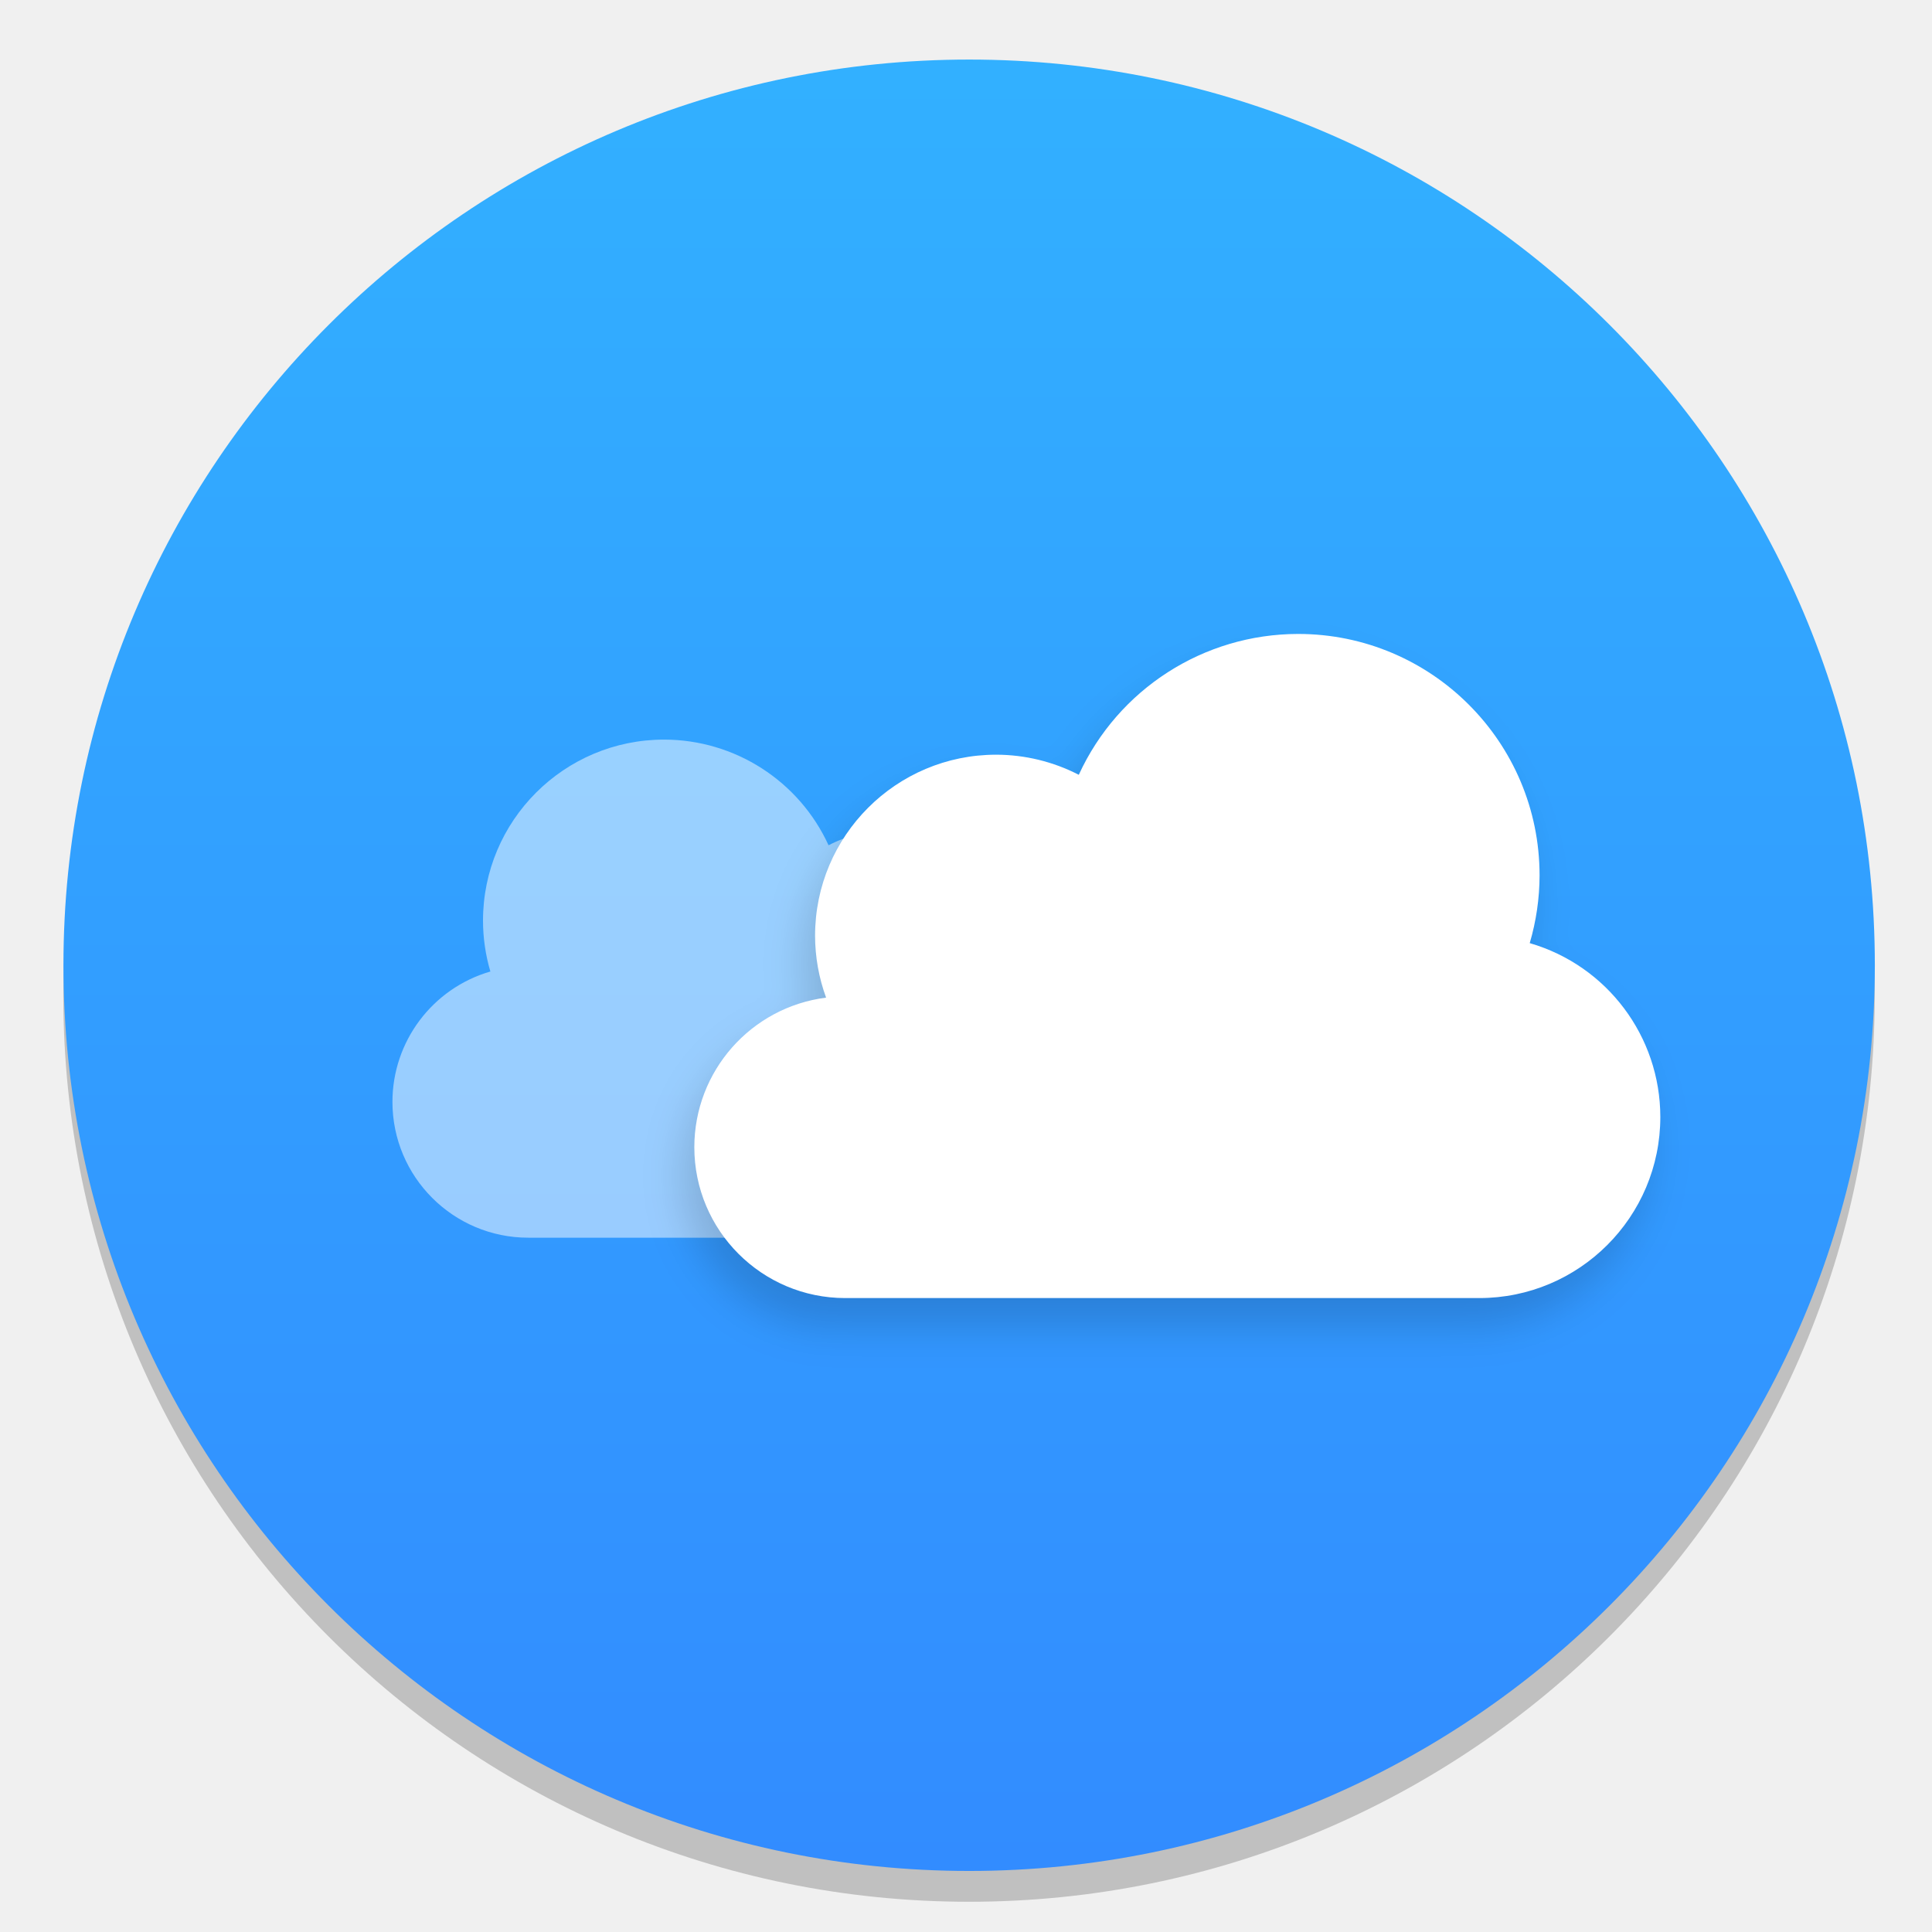
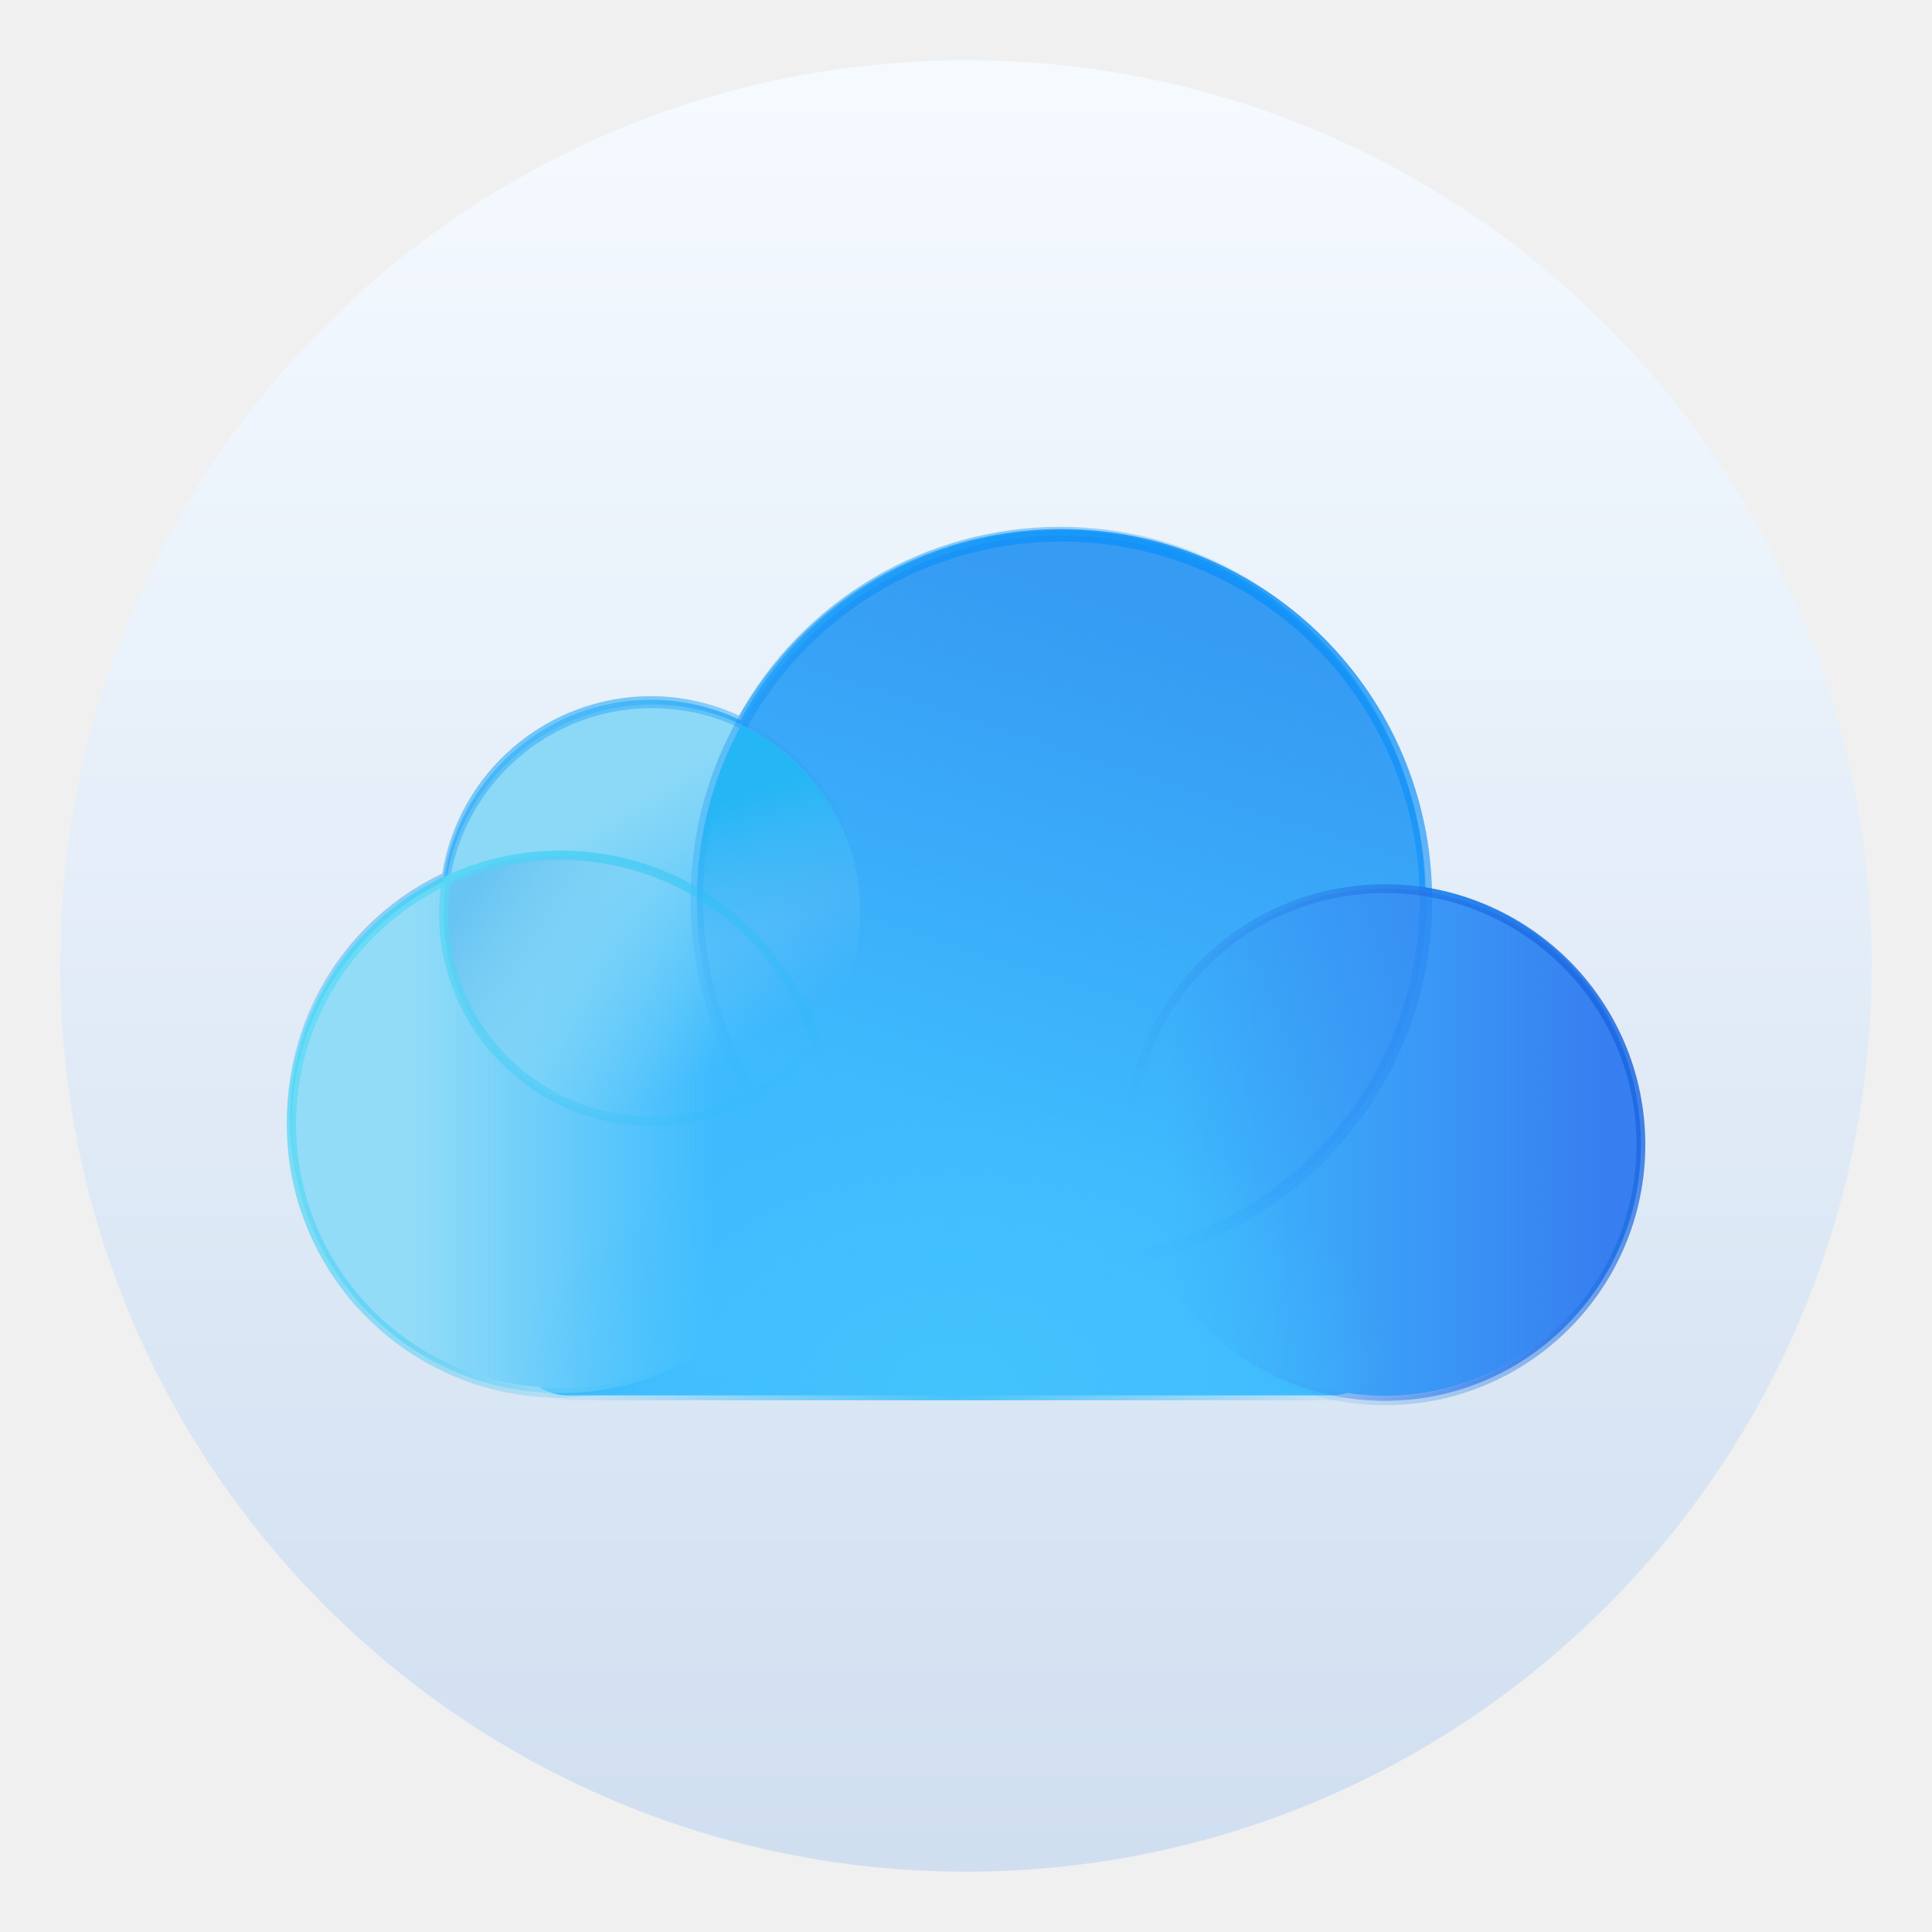
- <svg xmlns="http://www.w3.org/2000/svg" width="64" height="64" version="1.1" viewBox="0 0 16.933 16.933">
+ <svg xmlns="http://www.w3.org/2000/svg" xmlns:xlink="http://www.w3.org/1999/xlink" width="64" height="64" version="1.1" viewBox="0 0 16.933 16.933">
  <defs>
-     <linearGradient id="a" x1="-6.147" x2="-6.147" y1="-137.82" y2="-100.78" gradientTransform="matrix(.53033 0 0 .53033 11.536 71.99)" gradientUnits="userSpaceOnUse">
-       <stop stop-color="#32b4ff" offset="0" />
-       <stop stop-color="#3287ff" offset="1" />
+     <linearGradient id="linearGradient4675">
+       <stop stop-color="#70e4f6" offset="0" />
+       <stop stop-color="#15b5f4" stop-opacity="0" offset="1" />
    </linearGradient>
-     <filter id="b" x="-.051" y="-.074" width="1.101" height="1.147" color-interpolation-filters="sRGB">
-       <feGaussianBlur stdDeviation="0.179" />
-     </filter>
+     <linearGradient id="linearGradient4655">
+       <stop stop-color="#60c6f7" offset="0" />
+       <stop stop-color="#0e90f8" stop-opacity="0" offset="1" />
+     </linearGradient>
+     <linearGradient id="linearGradient4629" x1="-99.069" x2="-141.12" y1="30.13" y2="120.37" gradientTransform="translate(-85.111 .44894)" gradientUnits="userSpaceOnUse">
+       <stop stop-color="#0e90f8" offset="0" />
+       <stop stop-color="#0e90f8" stop-opacity="0" offset="1" />
+     </linearGradient>
+     <linearGradient id="linearGradient4637" x1="-126.9" x2="-106.55" y1="117.45" y2="54.149" gradientTransform="translate(-85.111 .44894)" gradientUnits="userSpaceOnUse">
+       <stop stop-color="#3699f4" stop-opacity="0" offset="0" />
+       <stop stop-color="#369bf3" offset="1" />
+     </linearGradient>
+     <linearGradient id="linearGradient4641" x1="-151.71" x2="-117.55" y1="33.273" y2="93.657" gradientTransform="matrix(.57145 0 0 .57145 -186.7 39.463)" gradientUnits="userSpaceOnUse" xlink:href="#linearGradient4655" />
+     <linearGradient id="linearGradient4649" x1="129.89" x2="147.11" y1="78.616" y2="106" gradientTransform="translate(-394.88 .89789)" gradientUnits="userSpaceOnUse">
+       <stop stop-color="#8bd9f7" offset="0" />
+       <stop stop-color="#8bd9f7" stop-opacity="0" offset="1" />
+     </linearGradient>
+     <linearGradient id="linearGradient4661" x1="-99.069" x2="-141.12" y1="30.13" y2="120.37" gradientTransform="matrix(.73783 0 0 .73783 -24.493 -332.07)" gradientUnits="userSpaceOnUse" xlink:href="#linearGradient4675" />
+     <linearGradient id="linearGradient4669" x1="-116.63" x2="-116.63" y1="99.89" y2="136.25" gradientTransform="translate(.44894 -385.45)" gradientUnits="userSpaceOnUse">
+       <stop stop-color="#92dcf7" offset="0" />
+       <stop stop-color="#92dcf7" stop-opacity="0" offset="1" />
+     </linearGradient>
+     <linearGradient id="linearGradient4681" x1="-99.069" x2="-141.12" y1="30.13" y2="120.37" gradientTransform="matrix(.70253 0 0 .70253 -31.28 107.23)" gradientUnits="userSpaceOnUse">
+       <stop stop-color="#135ddf" offset="0" />
+       <stop stop-color="#318aea" stop-opacity="0" offset="1" />
+     </linearGradient>
+     <linearGradient id="linearGradient4689" x1="-114.68" x2="-114.68" y1="-123.91" y2="-71.382" gradientTransform="translate(0 266.03)" gradientUnits="userSpaceOnUse">
+       <stop stop-color="#377ff0" offset="0" />
+       <stop stop-color="#377ff0" stop-opacity="0" offset="1" />
+     </linearGradient>
+     <radialGradient id="radialGradient4705" cx="82.614" cy="234.39" r="52.538" gradientTransform="matrix(.99998 .0064555 -.0042726 .66183 -301.95 -9.5202)" gradientUnits="userSpaceOnUse">
+       <stop stop-color="#43c3fc" offset="0" />
+       <stop stop-color="#46c2fe" stop-opacity="0" offset="1" />
+     </radialGradient>
+     <linearGradient id="linearGradient4641-2" x1="-151.71" x2="-117.55" y1="33.273" y2="93.657" gradientTransform="matrix(.57145 0 0 .57145 -186.82 38.875)" gradientUnits="userSpaceOnUse" xlink:href="#linearGradient4655" />
+     <linearGradient id="linearGradient4822" x1="-99.069" x2="-141.12" y1="30.13" y2="120.37" gradientTransform="matrix(0 -.73783 .73783 0 -332.07 24.493)" gradientUnits="userSpaceOnUse" xlink:href="#linearGradient4675" />
+     <linearGradient id="linearGradient4831" x1="-279.32" x2="-263.39" y1="88.274" y2="98.75" gradientUnits="userSpaceOnUse">
+       <stop stop-color="#68c4f3" offset="0" />
+       <stop stop-color="#6fcaf3" stop-opacity="0" offset="1" />
+     </linearGradient>
+     <linearGradient id="linearGradient4850" x1="-244.96" x2="-239.23" y1="74.693" y2="89.919" gradientUnits="userSpaceOnUse">
+       <stop stop-color="#25b6f6" offset="0" />
+       <stop stop-color="#29b8f6" stop-opacity="0" offset="1" />
+     </linearGradient>
+     <linearGradient id="a-3-3" x1="32" x2="32" y1="2" y2="62" gradientTransform="matrix(.26459 0 0 .26459 .066756 .21412)" gradientUnits="userSpaceOnUse">
+       <stop stop-color="#f5faff" offset="0" />
+       <stop stop-color="#cfdef0" offset="1" />
+     </linearGradient>
  </defs>
  <circle cx="-330.35" cy="-328.38" r="0" fill="#5e4aa6" stroke-width=".265" />
  <circle cx="-39.434" cy="6.44" r="0" fill="#5e4aa6" fill-rule="evenodd" stroke-width=".265" />
-   <circle cx="8.493" cy="8.73" r="7.938" opacity=".2" stroke-width=".14" />
-   <circle cx="8.494" cy="8.46" r="7.938" fill="url(#a)" style="paint-order:normal" />
-   <path transform="scale(.26458)" d="m22 24.5a6 6 0 0 0-6 6 6 6 0 0 0 0.244 1.682 4.5 4.5 0 0 0-3.244 4.318 4.5 4.5 0 0 0 4.5 4.5h15.75a3.75 3.75 0 0 0 3.75-3.75 3.75 3.75 0 0 0-3.275-3.715 4.5 4.5 0 0 0 0.275-1.535 4.5 4.5 0 0 0-4.5-4.5 4.5 4.5 0 0 0-2.053 0.5 6 6 0 0 0-5.447-3.5z" color="#bebebe" fill="#fff" opacity=".5" stroke-width="1.5" />
-   <path d="m11.28 5.808a2.117 2.117 0 0 0-1.922 1.234 1.587 1.587 0 0 0-0.724-0.176 1.587 1.587 0 0 0-1.587 1.587 1.587 1.587 0 0 0 0.097 0.542 1.323 1.323 0 0 0-1.155 1.31 1.323 1.323 0 0 0 1.323 1.323h5.556a1.587 1.587 0 0 0 1.587-1.587 1.587 1.587 0 0 0-1.145-1.523 2.117 2.117 0 0 0 0.086-0.593 2.117 2.117 0 0 0-2.117-2.117z" color="#bebebe" filter="url(#b)" opacity=".15" stroke-width=".529" />
-   <path transform="scale(.26458)" d="m43 21a8 8 0 0 0-7.264 4.666 6 6 0 0 0-2.736-0.666 6 6 0 0 0-6 6 6 6 0 0 0 0.365 2.047 5 5 0 0 0-4.365 4.953 5 5 0 0 0 5 5h21a6 6 0 0 0 6-6 6 6 0 0 0-4.326-5.758 8 8 0 0 0 0.326-2.242 8 8 0 0 0-8-8z" color="#bebebe" fill="#fff" stroke-width="2" />
+   <circle cx="8.466" cy="8.466" r="7.938" fill="url(#a-3-3)" stroke-width=".265" style="paint-order:stroke markers fill" />
+   <circle cx="-308.75" cy="-331.04" r="0" fill="#5e4aa6" stroke-width=".265" />
+   <g transform="matrix(.072989 0 0 .072989 24.444 1.4766)">
+     <g stroke-linecap="round" stroke-linejoin="bevel">
+       <path d="m-207.57 43.46a43.772 43.772 0 0 0-38.416 22.789 25.013 25.013 0 0 0-10.742-2.459 25.013 25.013 0 0 0-24.686 21.164 32.296 32.296 0 0 0-18.611 29.215 32.296 32.296 0 0 0 29.846 32.174c1.025 0.621 2.225 0.984 3.516 0.984h91.51c0.685 0 1.345-0.104 1.967-0.291a30.751 30.751 0 0 0 4.451 0.354 30.751 30.751 0 0 0 30.752-30.752 30.751 30.751 0 0 0-25.848-30.342 43.772 43.772 0 0 0-43.738-42.836z" fill="#3ebbfe" stroke="url(#linearGradient4641-2)" stroke-width=".857" />
+       <circle cx="-256.61" cy="89.391" r="25.013" fill="url(#linearGradient4649)" stroke="url(#linearGradient4641)" stroke-width=".857" />
+       <circle cx="-207.45" cy="87.82" r="43.772" fill="url(#linearGradient4637)" stroke="url(#linearGradient4629)" stroke-width="1.5" />
+       <circle transform="rotate(-90)" cx="-114.76" cy="-267.61" r="32.296" fill="url(#linearGradient4669)" stroke="url(#linearGradient4661)" stroke-width="1.107" />
+       <circle transform="matrix(0,-1,-1,0,0,0)" cx="-117.23" cy="168.61" r="30.751" fill="url(#linearGradient4689)" stroke="url(#linearGradient4681)" stroke-width="1.054" />
+     </g>
+     <rect x="-273.33" y="112.04" width="105.08" height="35.872" rx="6.783" ry="6.783" fill="url(#radialGradient4705)" />
+     <path d="m-267.61 82.461a32.296 32.296 0 0 0-13.686 3.082 25.013 25.013 0 0 0-0.328 3.848 25.013 25.013 0 0 0 25.012 25.014 25.013 25.013 0 0 0 19.678-9.619 32.296 32.296 0 0 0-30.676-22.324z" fill="url(#linearGradient4831)" stroke="url(#linearGradient4822)" stroke-linecap="round" stroke-linejoin="bevel" stroke-width="1.107" />
+     <path d="m-245.86 66.836a43.772 43.772 0 0 0-5.356 20.984 43.772 43.772 0 0 0 6.787 23.387 25.013 25.013 0 0 0 12.838-21.816 25.013 25.013 0 0 0-14.27-22.555z" fill="url(#linearGradient4850)" />
+   </g>
</svg>
